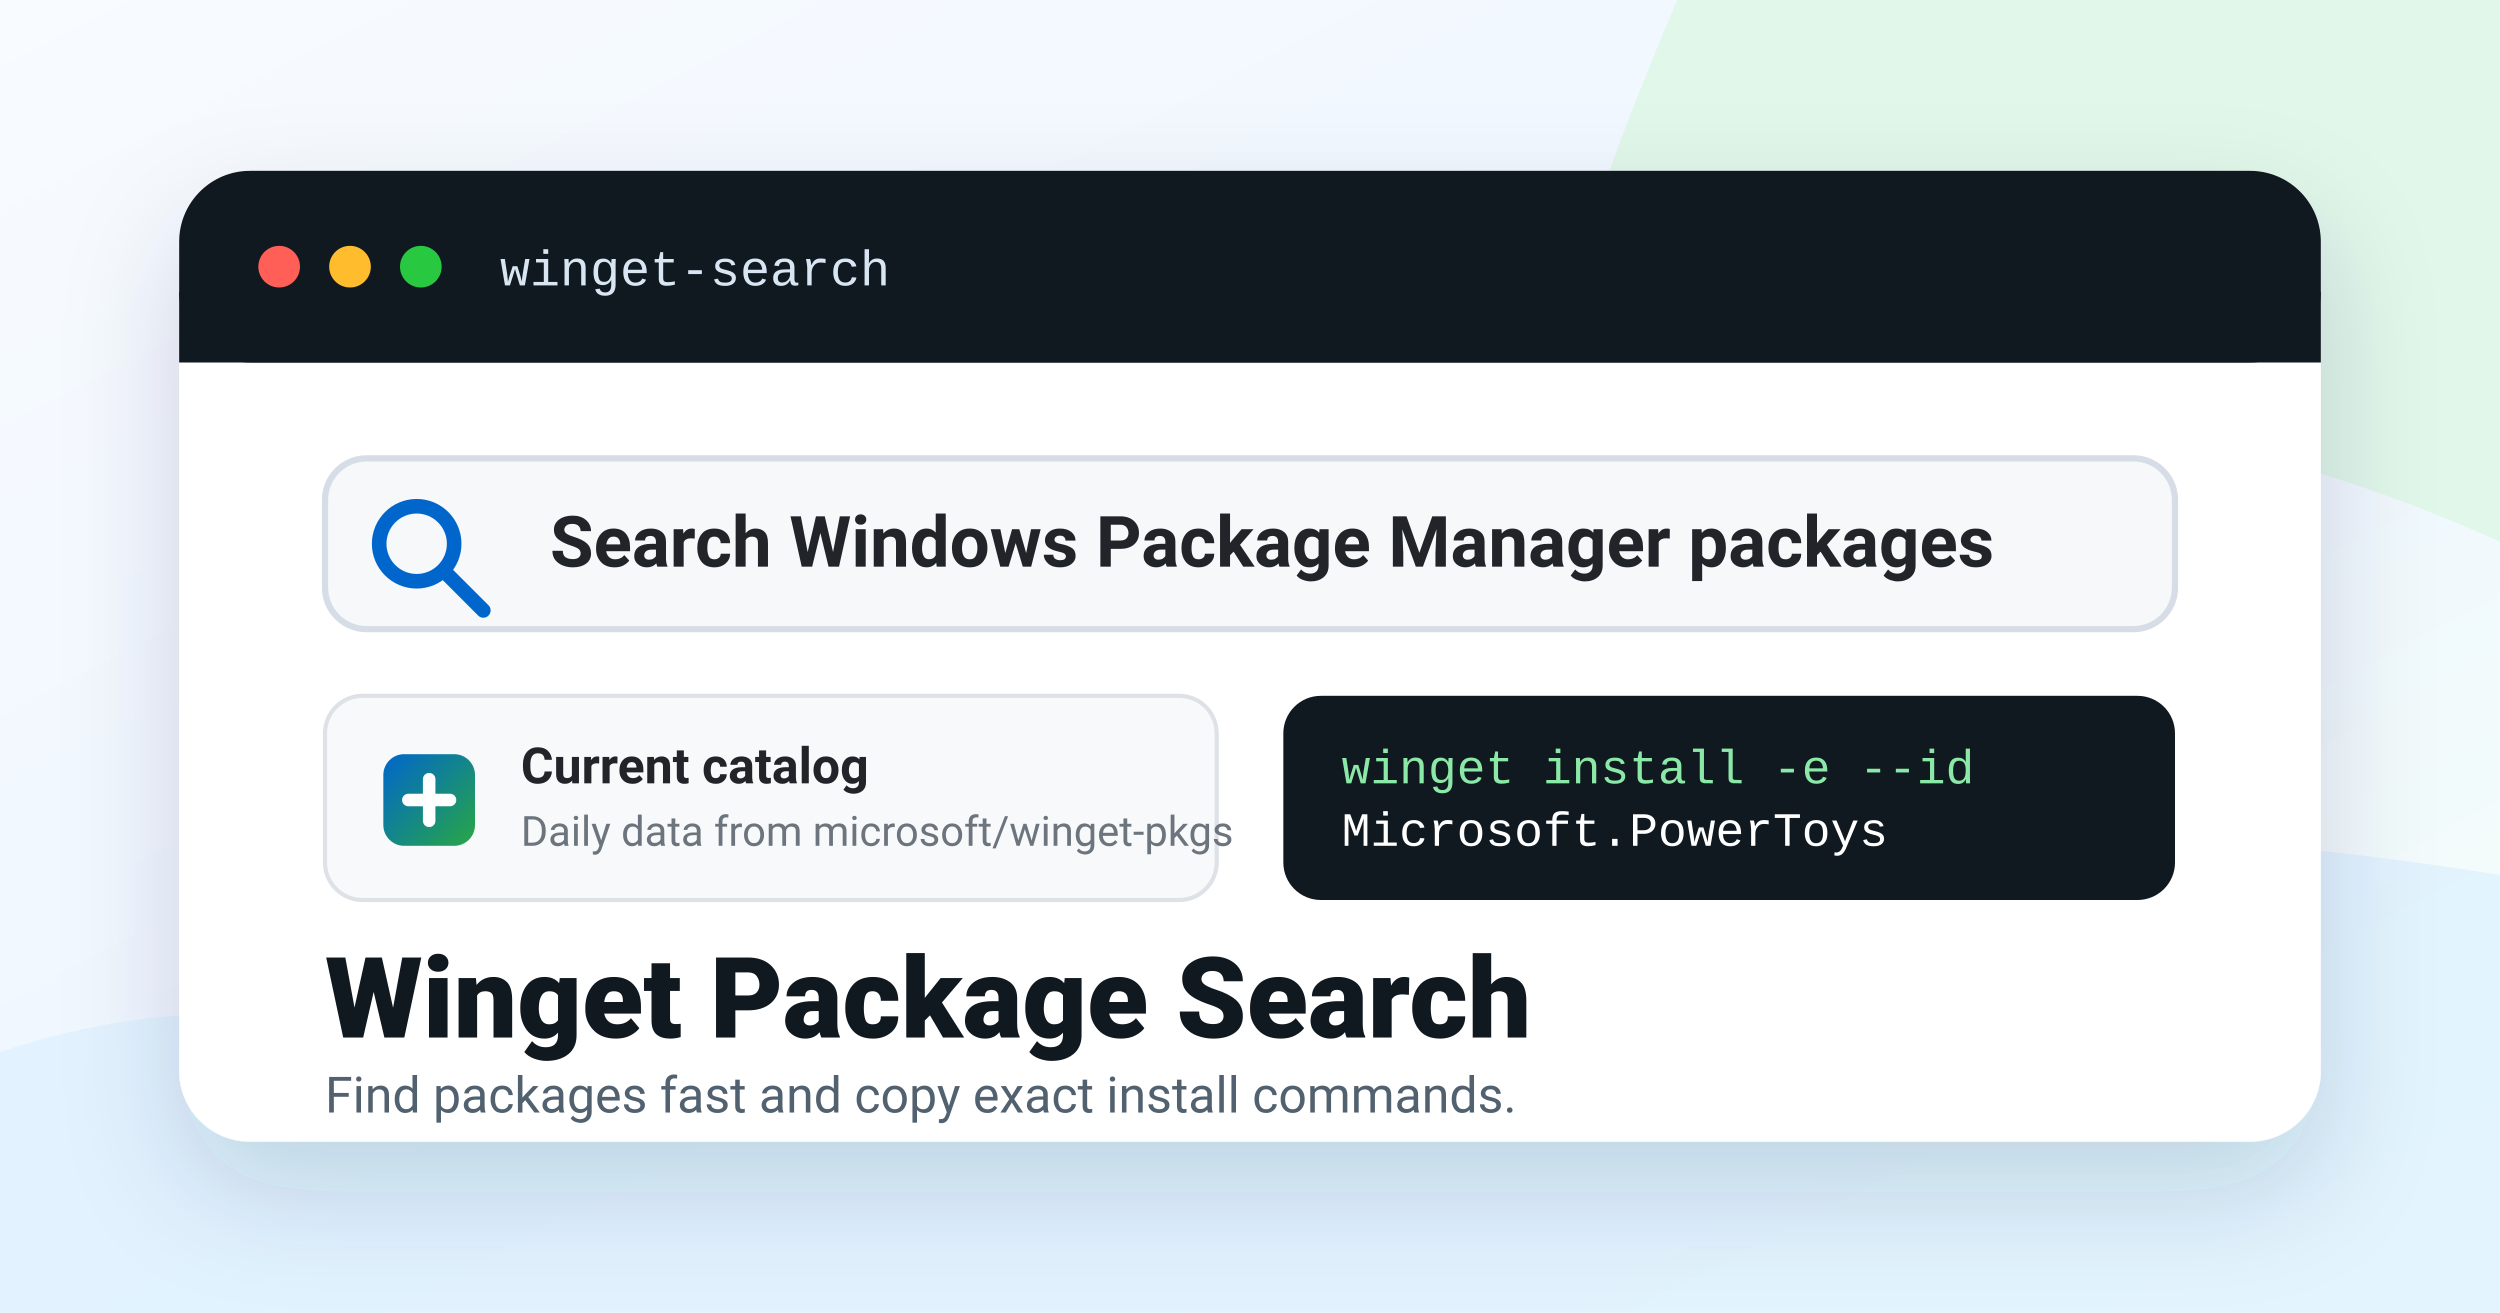
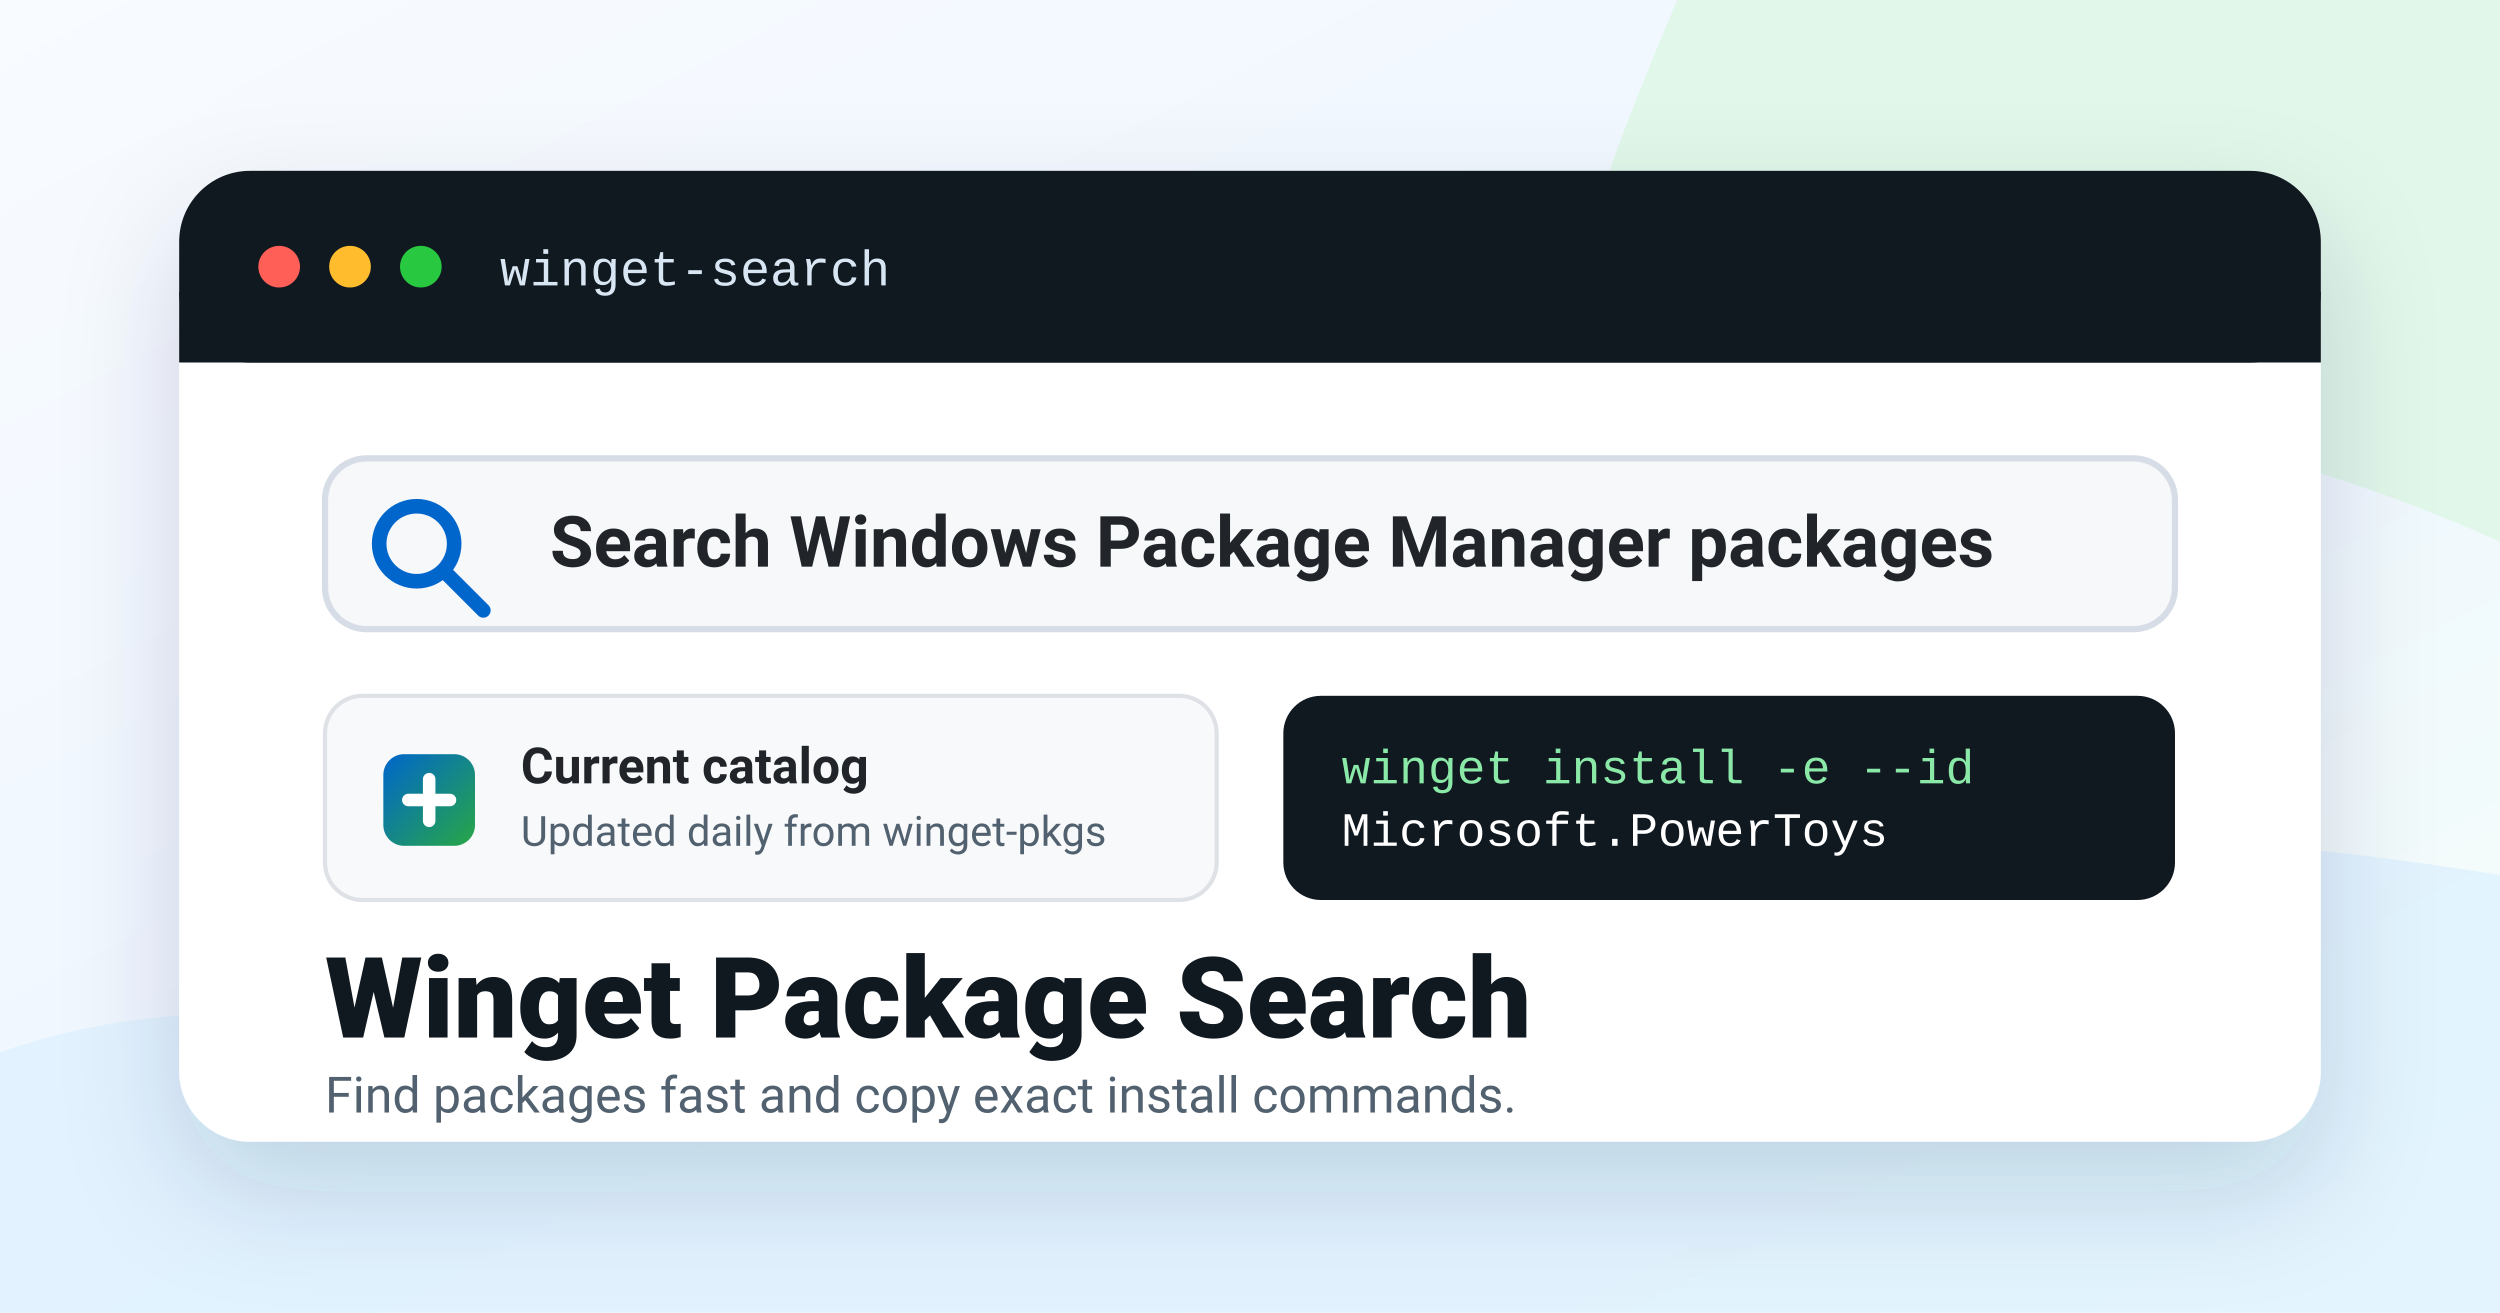
<svg xmlns="http://www.w3.org/2000/svg" width="1200" height="630" viewBox="0 0 1200 630" role="img" aria-labelledby="title desc">
  <defs>
    <linearGradient id="bg" x1="0" y1="0" x2="1" y2="1">
      <stop offset="0" stop-color="#f8fbff" />
      <stop offset="0.55" stop-color="#eef6ff" />
      <stop offset="1" stop-color="#f6fff9" />
    </linearGradient>
    <linearGradient id="accent" x1="0" y1="0" x2="1" y2="1">
      <stop offset="0" stop-color="#0066cc" />
      <stop offset="1" stop-color="#28a745" />
    </linearGradient>
    <filter id="softShadow" x="-20%" y="-20%" width="140%" height="140%">
      <feDropShadow dx="0" dy="24" stdDeviation="28" flood-color="#17324d" flood-opacity="0.16" />
    </filter>
  </defs>
  <rect width="1200" height="630" fill="url(#bg)" />
  <path d="M0 505 C195 438 340 580 528 515 C710 452 841 362 1200 420 L1200 630 L0 630 Z" fill="#dff2ff" opacity="0.85" />
  <path d="M805 0 L1200 0 L1200 260 C1082 207 969 189 868 214 C792 232 743 196 759 128 C768 89 785 48 805 0 Z" fill="#dff7e8" opacity="0.95" />
  <g transform="translate(86 82)">
    <rect x="0" y="0" width="1028" height="466" rx="34" fill="#ffffff" filter="url(#softShadow)" />
    <rect x="0" y="0" width="1028" height="92" rx="34" fill="#101820" />
    <path d="M0 58 H1028 V92 H0 Z" fill="#101820" />
    <circle cx="48" cy="46" r="10" fill="#ff5f57" />
    <circle cx="82" cy="46" r="10" fill="#ffbd2e" />
    <circle cx="116" cy="46" r="10" fill="#28c840" />
    <text x="154" y="55" fill="#d8e6f3" font-family="Consolas, Monaco, 'Courier New', monospace" font-size="24">winget-search</text>
    <g transform="translate(70 138)">
      <rect x="0" y="0" width="888" height="82" rx="20" fill="#f6f8fa" stroke="#d6dde6" stroke-width="3" />
      <circle cx="44" cy="41" r="18" fill="none" stroke="#0066cc" stroke-width="7" />
      <path d="M58 55 L76 73" stroke="#0066cc" stroke-width="7" stroke-linecap="round" />
      <text x="108" y="52" fill="#212529" font-family="-apple-system, BlinkMacSystemFont, 'Segoe UI', Roboto, Arial, sans-serif" font-size="34" font-weight="700">Search Windows Package Manager packages</text>
    </g>
    <g transform="translate(70 252)">
      <rect x="0" y="0" width="428" height="98" rx="18" fill="#f8f9fa" stroke="#dee2e6" stroke-width="2" />
      <rect x="28" y="28" width="44" height="44" rx="10" fill="url(#accent)" />
      <path d="M40 50 H60 M50 40 V60" stroke="#ffffff" stroke-width="6" stroke-linecap="round" />
      <text x="94" y="42" fill="#212529" font-family="-apple-system, BlinkMacSystemFont, 'Segoe UI', Roboto, Arial, sans-serif" font-size="24" font-weight="700">Current catalog</text>
-       <text x="94" y="72" fill="#6c757d" font-family="-apple-system, BlinkMacSystemFont, 'Segoe UI', Roboto, Arial, sans-serif" font-size="20">Daily data from microsoft/winget-pkgs</text>
+       <text x="94" y="72" fill="#52616f" font-family="-apple-system, BlinkMacSystemFont, 'Segoe UI', Roboto, Arial, sans-serif" font-size="20">Updated daily from winget-pkgs</text>
    </g>
    <g transform="translate(530 252)">
      <rect x="0" y="0" width="428" height="98" rx="18" fill="#101820" />
      <text x="28" y="42" fill="#8be9a8" font-family="Consolas, Monaco, 'Courier New', monospace" font-size="23">winget install -e --id</text>
      <text x="28" y="72" fill="#ffffff" font-family="Consolas, Monaco, 'Courier New', monospace" font-size="23">Microsoft.PowerToys</text>
    </g>
    <text x="70" y="416" fill="#101820" font-family="-apple-system, BlinkMacSystemFont, 'Segoe UI', Roboto, Arial, sans-serif" font-size="54" font-weight="800">Winget Package Search</text>
    <text x="70" y="452" fill="#52616f" font-family="-apple-system, BlinkMacSystemFont, 'Segoe UI', Roboto, Arial, sans-serif" font-size="24">Find packages fast and copy exact install commands.</text>
  </g>
</svg>
